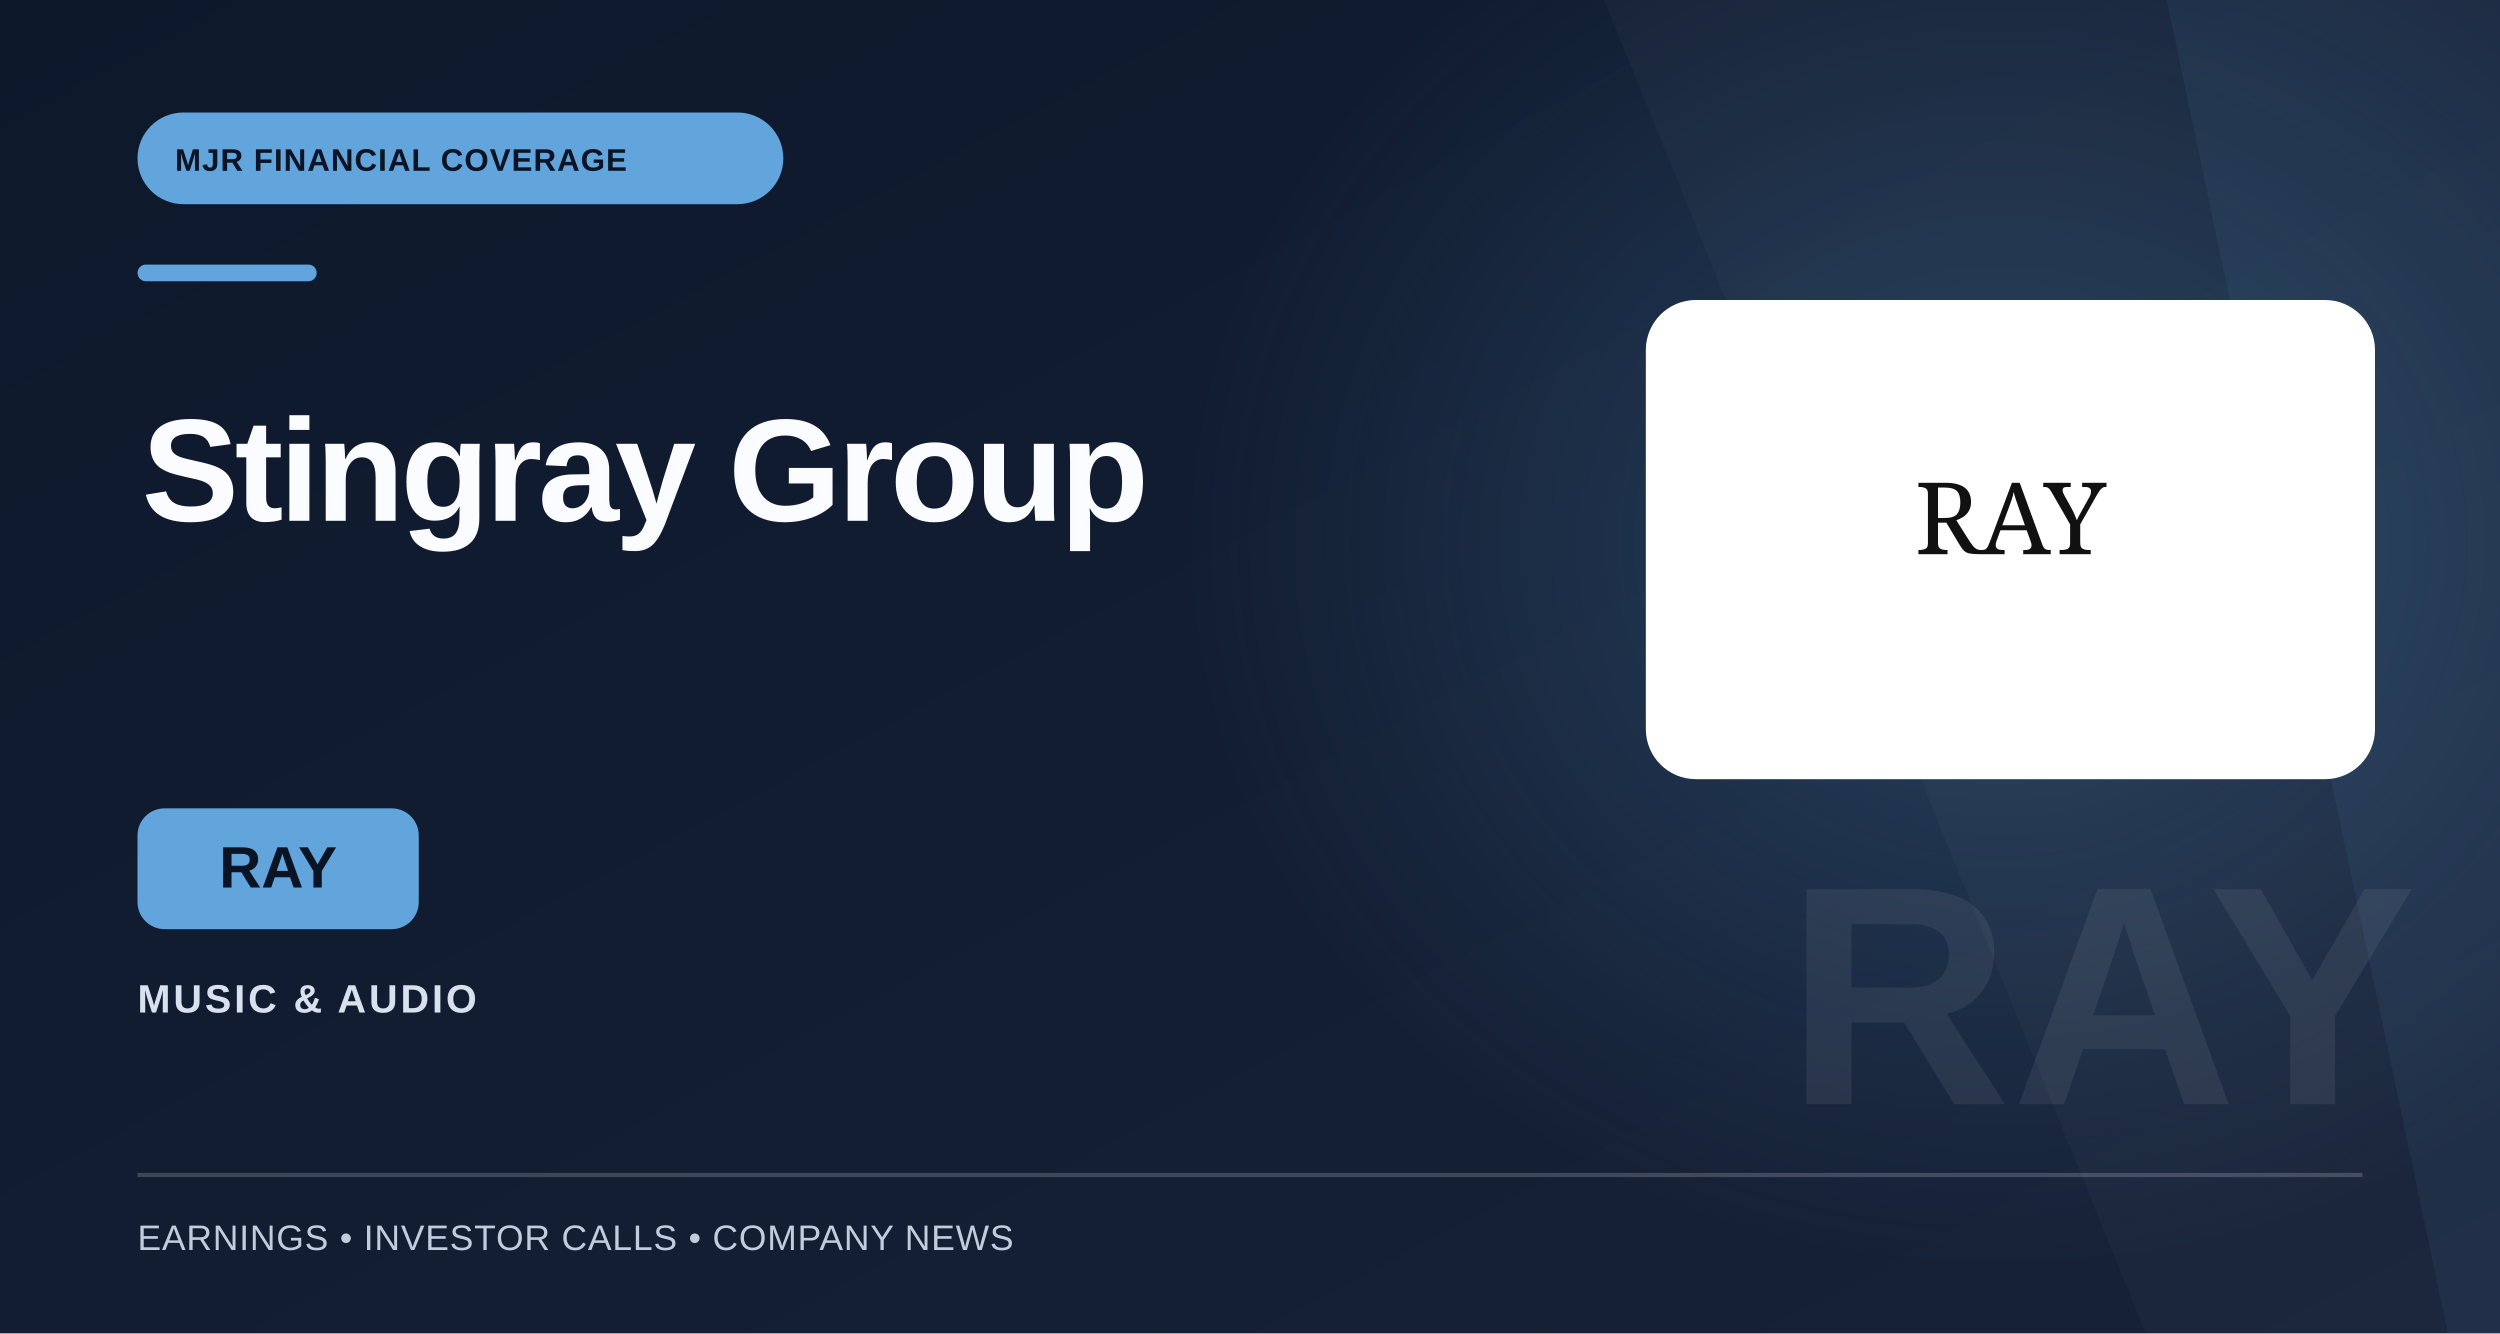
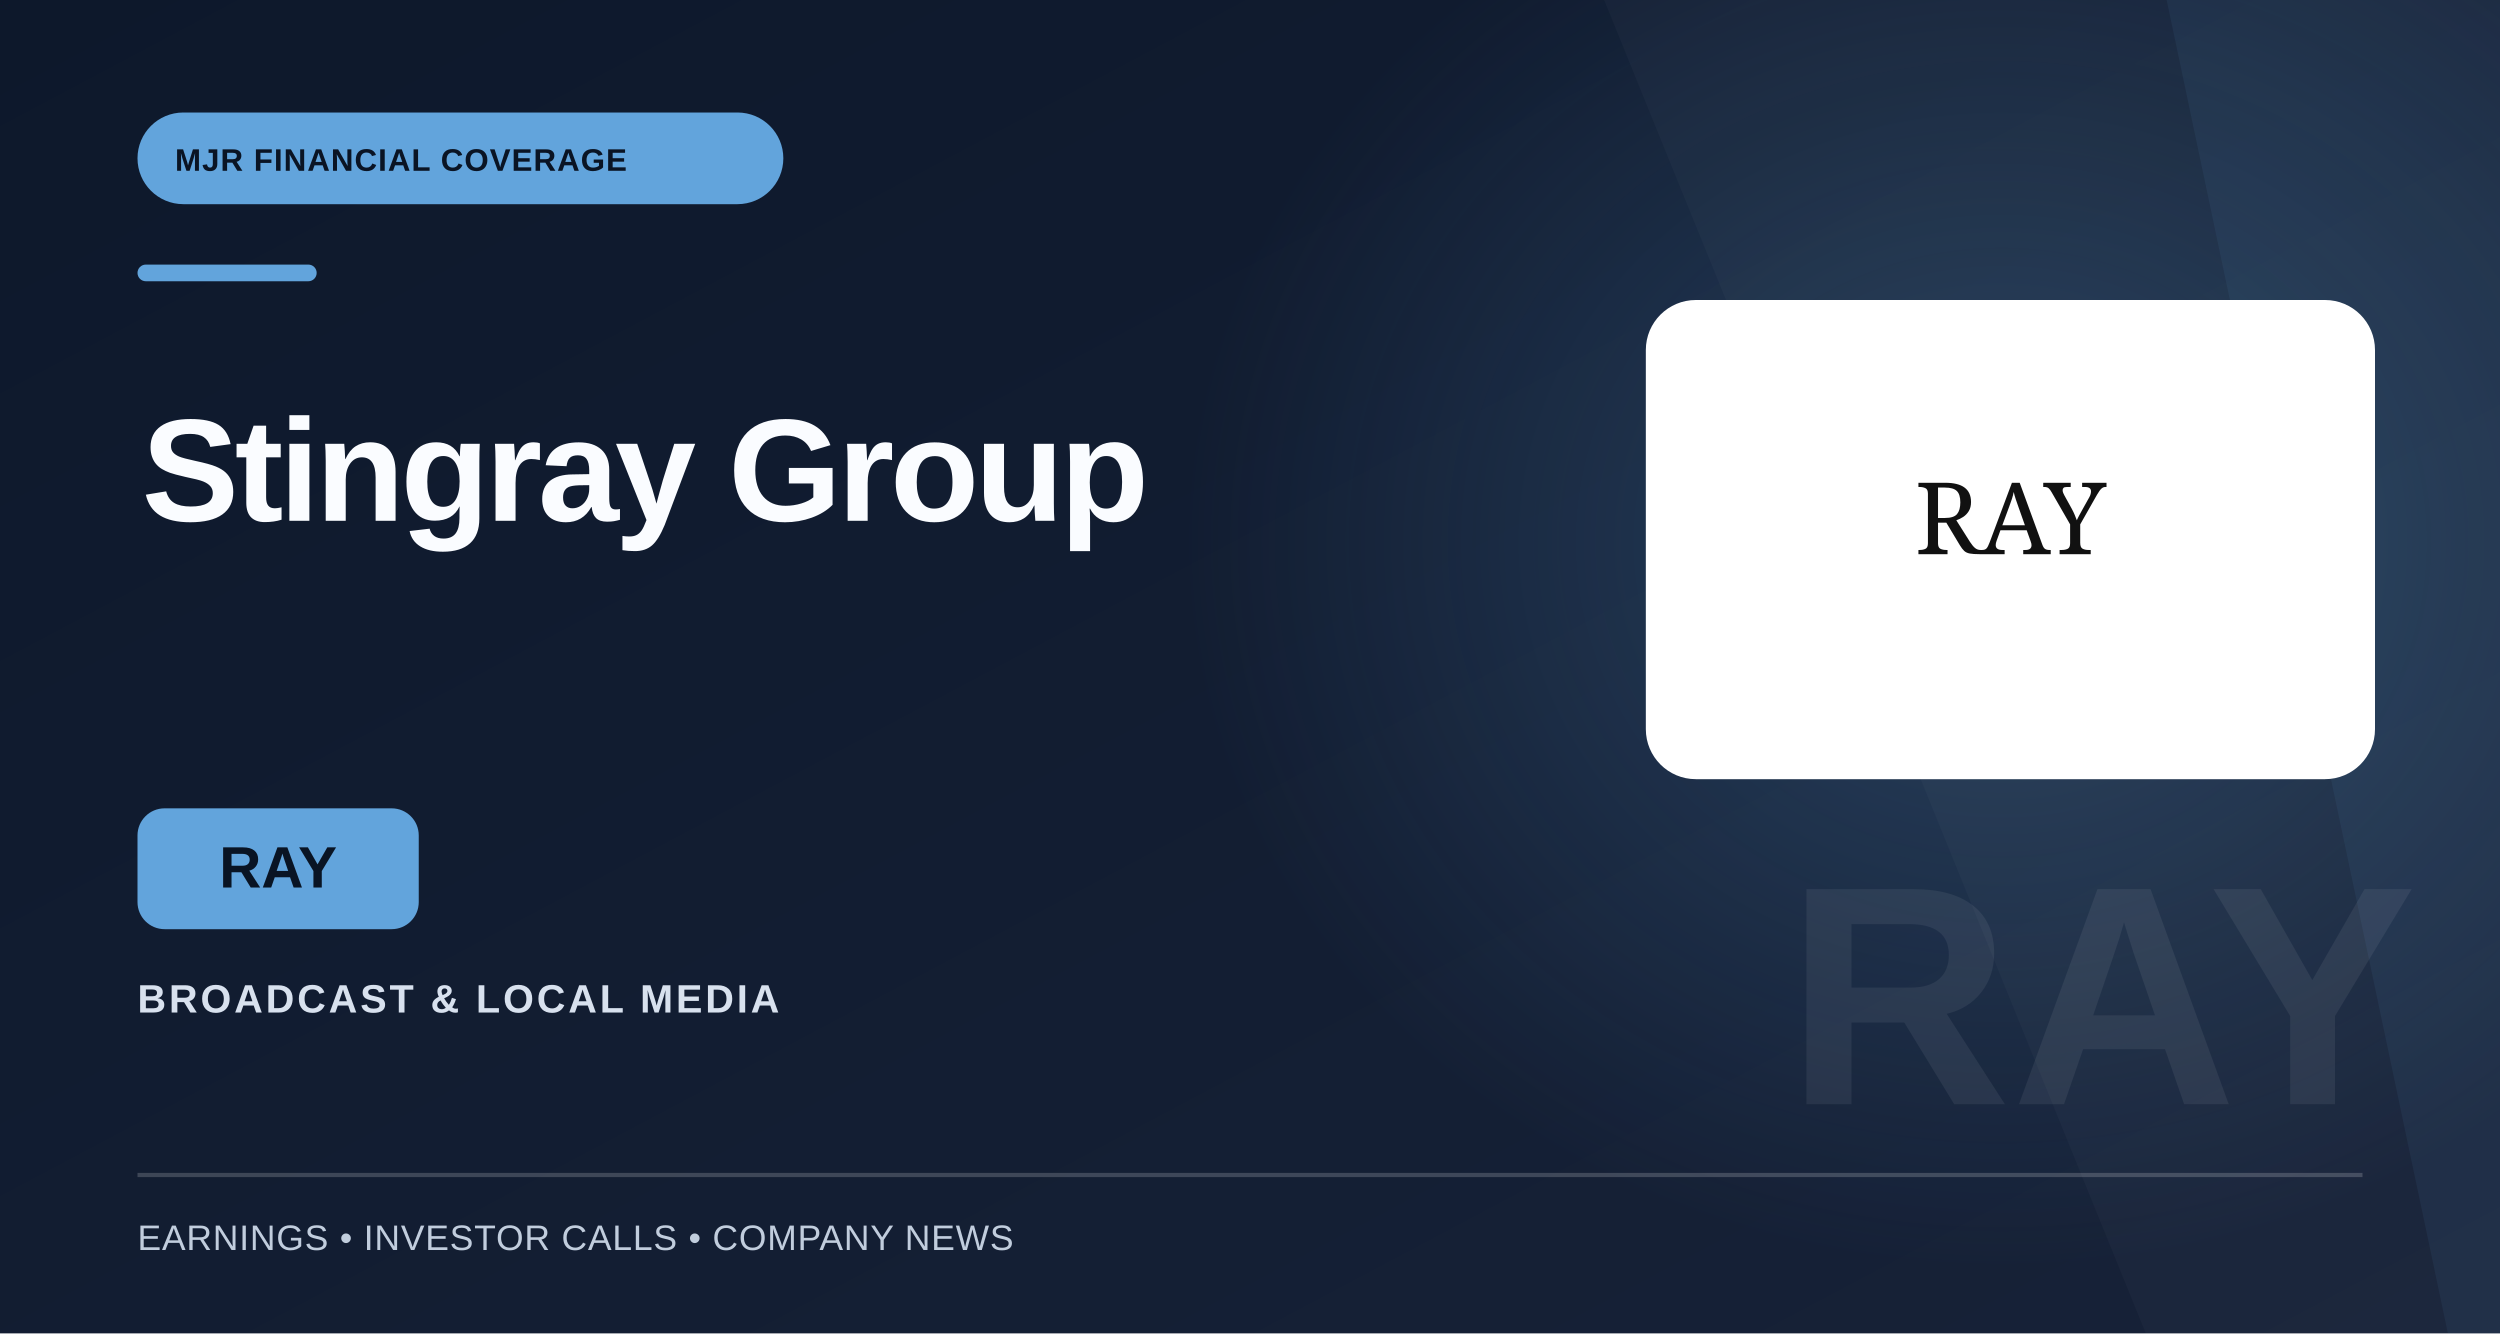
<svg xmlns="http://www.w3.org/2000/svg" width="1200" height="640" viewBox="0 0 1200 640" role="img" aria-labelledby="title desc">
  <defs>
    <linearGradient id="bg" x1="0" x2="1" y1="0" y2="1">
      <stop offset="0" stop-color="#0d182b" />
      <stop offset="1" stop-color="#172238" />
    </linearGradient>
    <radialGradient id="glow">
      <stop offset="0" stop-color="#62A4DC" stop-opacity=".26" />
      <stop offset="1" stop-color="#62A4DC" stop-opacity="0" />
    </radialGradient>
    <style>.title{font-family:Arial,Helvetica,sans-serif;font-weight:700;letter-spacing:-2px;fill:#fafcff}.label{font-family:Arial,Helvetica,sans-serif;font-weight:700}</style>
  </defs>
  <rect width="1200" height="640" fill="url(#bg)" />
  <ellipse cx="960" cy="260" rx="390" ry="350" fill="url(#glow)" />
  <path d="M770 0h430v640h-170z" fill="#fff" opacity=".025" />
  <path d="M1040 0h160v640h-25z" fill="#62A4DC" opacity=".075" />
  <rect x="790" y="144" width="350" height="230" rx="24" fill="#ffffff" />
  <text x="965" y="266" text-anchor="middle" font-family="Georgia,serif" font-size="48px" fill="#111">RAY</text>
  <text x="1160" y="530" text-anchor="end" class="label" font-size="150px" fill="#fff" opacity=".07">RAY</text>
  <rect x="66" y="54" width="310" height="44" rx="22" fill="#62A4DC" />
  <text x="84" y="82" class="label" font-size="15px" letter-spacing=".5" fill="#0a1424">MJR FINANCIAL COVERAGE</text>
  <rect x="66" y="127" width="86" height="8" rx="4" fill="#62A4DC" />
  <text x="68" y="250" class="title" font-size="70px">Stingray Group</text>
  <rect x="66" y="388" width="135" height="58" rx="13" fill="#62A4DC" />
  <text x="133.5" y="426" text-anchor="middle" class="label" font-size="28px" fill="#091424">RAY</text>
-   <text x="66" y="486" class="label" font-size="19px" letter-spacing="1.4" fill="#d8e1ee">MUSIC &amp; AUDIO</text>
+   <text x="66" y="486" class="label" font-size="19px" letter-spacing="1.4" fill="#d8e1ee">BROADCAST &amp; LOCAL MEDIA</text>
  <path d="M66 564H1134" stroke="#fff" stroke-opacity=".18" stroke-width="2" />
  <text x="66" y="600" font-family="Arial,Helvetica,sans-serif" font-size="17px" letter-spacing=".4" fill="#c1cddd">EARNINGS  •  INVESTOR CALLS  •  COMPANY NEWS</text>
</svg>
